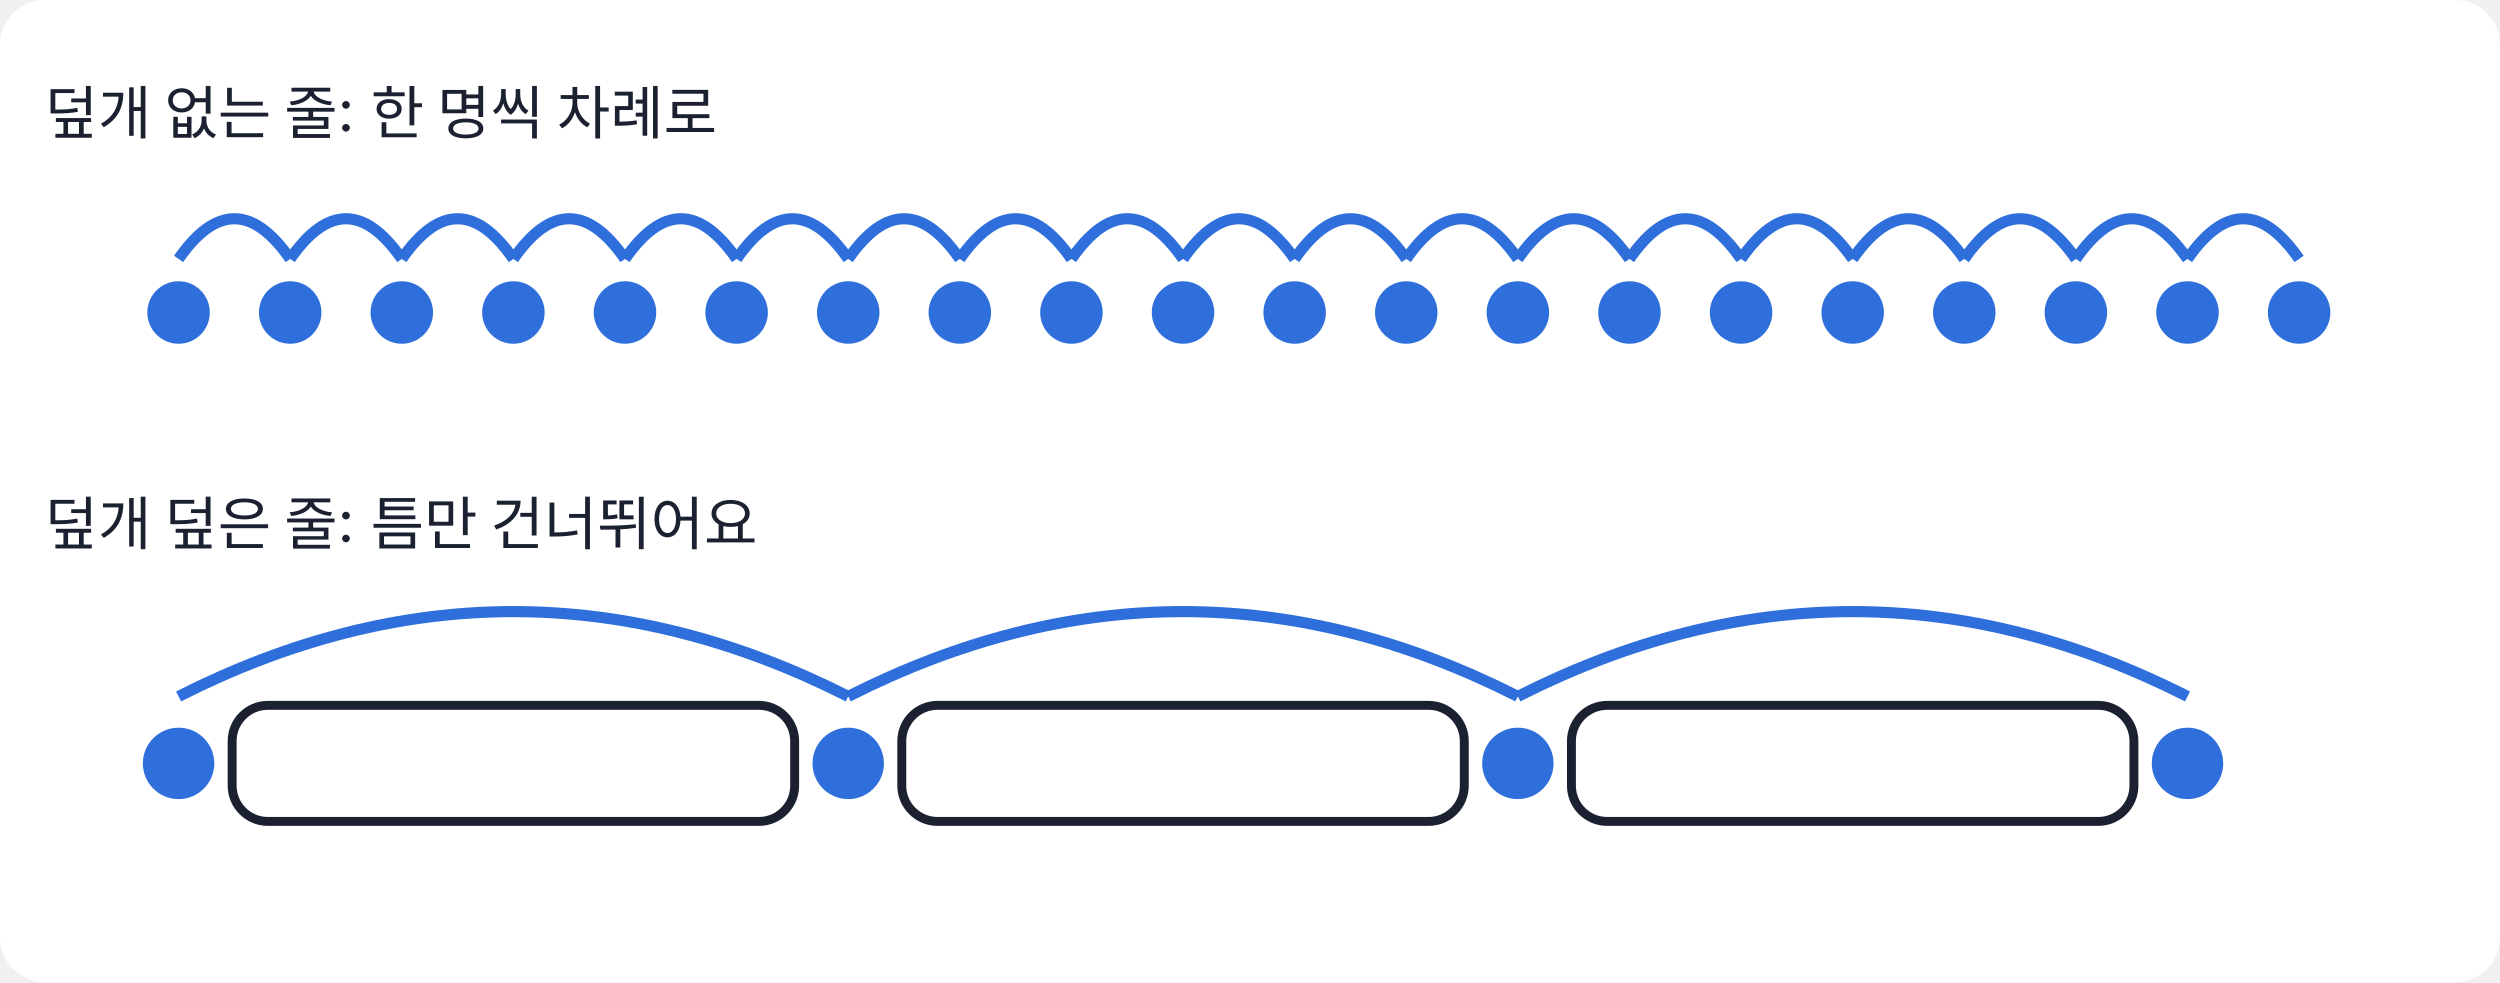
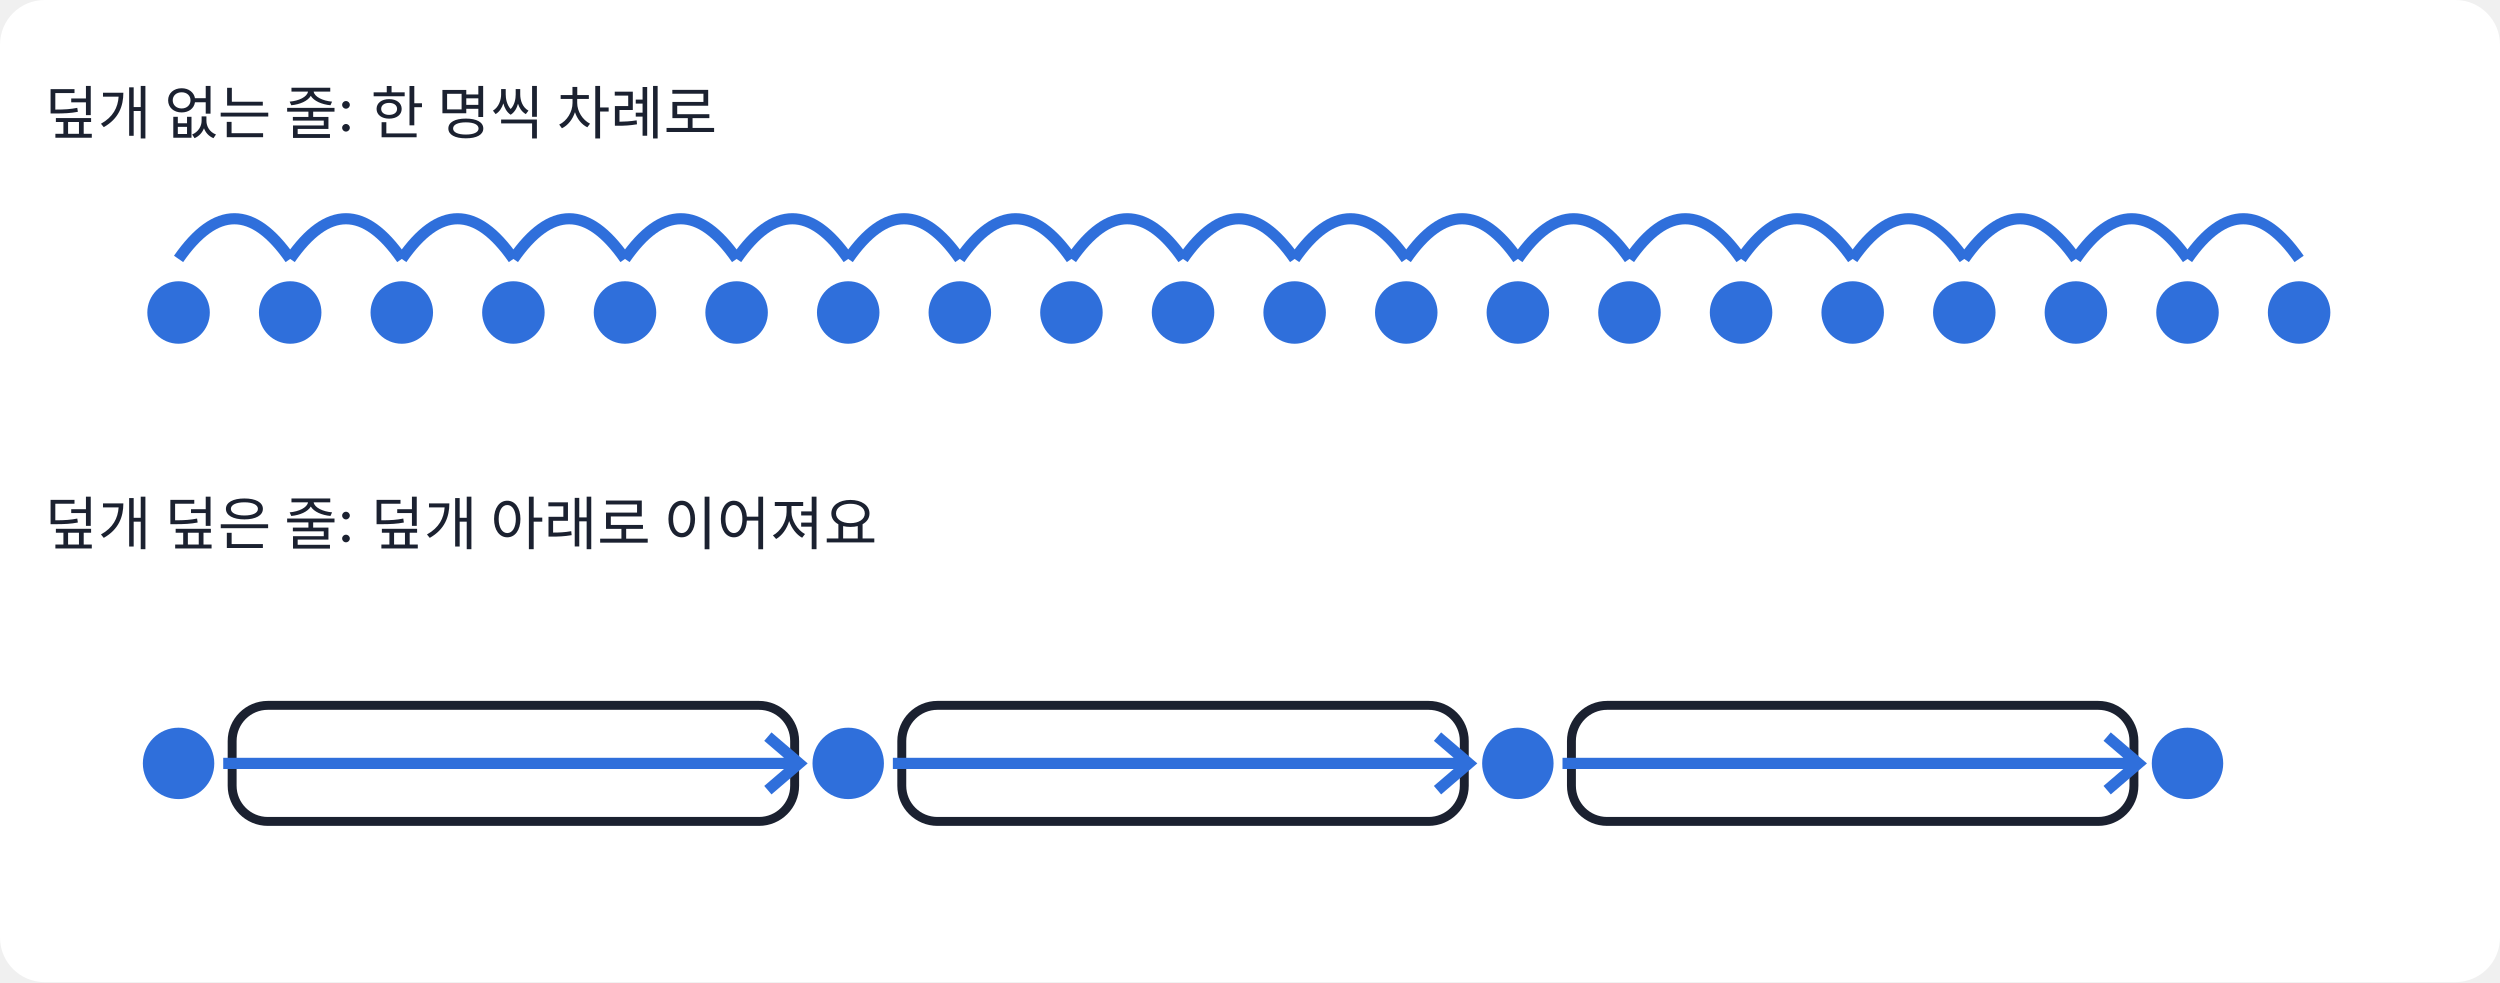
- <svg xmlns="http://www.w3.org/2000/svg" width="560" height="220" viewBox="0 0 560 220" role="img" aria-label="위 줄은 색칠된 동그라미 사람 스무 명이 작은 호로 한 명씩 이어지고, 아래 줄은 테두리 상자 덮개 사이 틈에 있는 사람만 큰 호로 건너뛴다">
+ <svg xmlns="http://www.w3.org/2000/svg" width="560" height="220" viewBox="0 0 560 220" role="img" aria-label="위에서는 가까운 자리마다 신호가 다시 생긴다. 아래에서는 덮개 아래를 따라 이어진 신호가 다음 틈에 닿아 그 자리에서 신호를 다시 일으킨다.">
  <style>
svg { color: #1b2130; font-family: -apple-system, 'Apple SD Gothic Neo', 'Noto Sans KR', sans-serif; }
.fig-ink { stroke: #1b2130; fill: none; stroke-width: 2; }
.fig-accent { stroke: #2f6fdb; fill: none; stroke-width: 2.5; }
.fig-danger { stroke: #d92d20; fill: none; stroke-width: 2.5; }
.fig-dot { fill: #2f6fdb; }
.fig-text { fill: #1b2130; font-size: 13px; }
.fig-muted { fill: #4a5468; font-size: 12px; }
.axis { stroke: #dde2ea; stroke-width: 1.5; }
.tick { fill: #4a5468; font-size: 11px; }
.plot-truth { fill: none; stroke: #4a5468; stroke-width: 1.5; stroke-dasharray: 5 4; }
.plot-fit { fill: none; stroke: #2f6fdb; stroke-width: 2.5; }
.pt-train { fill: #2f6fdb; }
.pt-test { fill: #b54708; }
.mark-ml { stroke: #2f6fdb; stroke-width: 1.5; stroke-dasharray: 3 3; }
.mark-map { stroke: #067647; stroke-width: 1.5; stroke-dasharray: 3 3; }
.plot-like { fill: none; stroke: #2f6fdb; stroke-width: 2; }
.plot-prior { fill: none; stroke: #6941c6; stroke-width: 2; stroke-dasharray: 6 4; }
.plot-post { fill: none; stroke: #067647; stroke-width: 3; }
</style>
  <rect x="0" y="0" width="560" height="220" rx="10" fill="#ffffff" />
  <text class="fig-text" x="10" y="30">덮개 없는 줄: 한 명씩 차례로</text>
  <circle class="fig-dot" cx="40" cy="70" r="7" />
  <circle class="fig-dot" cx="65" cy="70" r="7" />
  <circle class="fig-dot" cx="90" cy="70" r="7" />
  <circle class="fig-dot" cx="115" cy="70" r="7" />
  <circle class="fig-dot" cx="140" cy="70" r="7" />
  <circle class="fig-dot" cx="165" cy="70" r="7" />
  <circle class="fig-dot" cx="190" cy="70" r="7" />
  <circle class="fig-dot" cx="215" cy="70" r="7" />
  <circle class="fig-dot" cx="240" cy="70" r="7" />
  <circle class="fig-dot" cx="265" cy="70" r="7" />
  <circle class="fig-dot" cx="290" cy="70" r="7" />
  <circle class="fig-dot" cx="315" cy="70" r="7" />
  <circle class="fig-dot" cx="340" cy="70" r="7" />
  <circle class="fig-dot" cx="365" cy="70" r="7" />
  <circle class="fig-dot" cx="390" cy="70" r="7" />
  <circle class="fig-dot" cx="415" cy="70" r="7" />
  <circle class="fig-dot" cx="440" cy="70" r="7" />
  <circle class="fig-dot" cx="465" cy="70" r="7" />
  <circle class="fig-dot" cx="490" cy="70" r="7" />
  <circle class="fig-dot" cx="515" cy="70" r="7" />
  <path class="fig-accent" d="M40,58 Q52.5,40 65,58 M65,58 Q77.5,40 90,58 M90,58 Q102.5,40 115,58 M115,58 Q127.5,40 140,58 M140,58 Q152.5,40 165,58 M165,58 Q177.5,40 190,58 M190,58 Q202.5,40 215,58 M215,58 Q227.5,40 240,58 M240,58 Q252.5,40 265,58 M265,58 Q277.5,40 290,58 M290,58 Q302.5,40 315,58 M315,58 Q327.5,40 340,58 M340,58 Q352.5,40 365,58 M365,58 Q377.5,40 390,58 M390,58 Q402.5,40 415,58 M415,58 Q427.5,40 440,58 M440,58 Q452.5,40 465,58 M465,58 Q477.5,40 490,58 M490,58 Q502.5,40 515,58" />
-   <text class="fig-text" x="10" y="122">덮개 덮은 줄: 틈만 건너뛰어요</text>
+   <text class="fig-text" x="10" y="122">덮개 덮은 줄: 덮개 아래로 이어져요</text>
  <rect class="fig-ink" x="52" y="158" width="126" height="26" rx="8" />
  <rect class="fig-ink" x="202" y="158" width="126" height="26" rx="8" />
  <rect class="fig-ink" x="352" y="158" width="126" height="26" rx="8" />
  <circle class="fig-dot" cx="40" cy="171" r="8" />
  <circle class="fig-dot" cx="190" cy="171" r="8" />
  <circle class="fig-dot" cx="340" cy="171" r="8" />
  <circle class="fig-dot" cx="490" cy="171" r="8" />
-   <path class="fig-accent" d="M40,156 Q115,118 190,156 M190,156 Q265,118 340,156 M340,156 Q415,118 490,156" />
+   <path class="fig-accent" d="M50,171 H179 M172,165 L179,171 L172,177 M200,171 H329 M322,165 L329,171 L322,177 M350,171 H479 M472,165 L479,171 L472,177" />
</svg>
